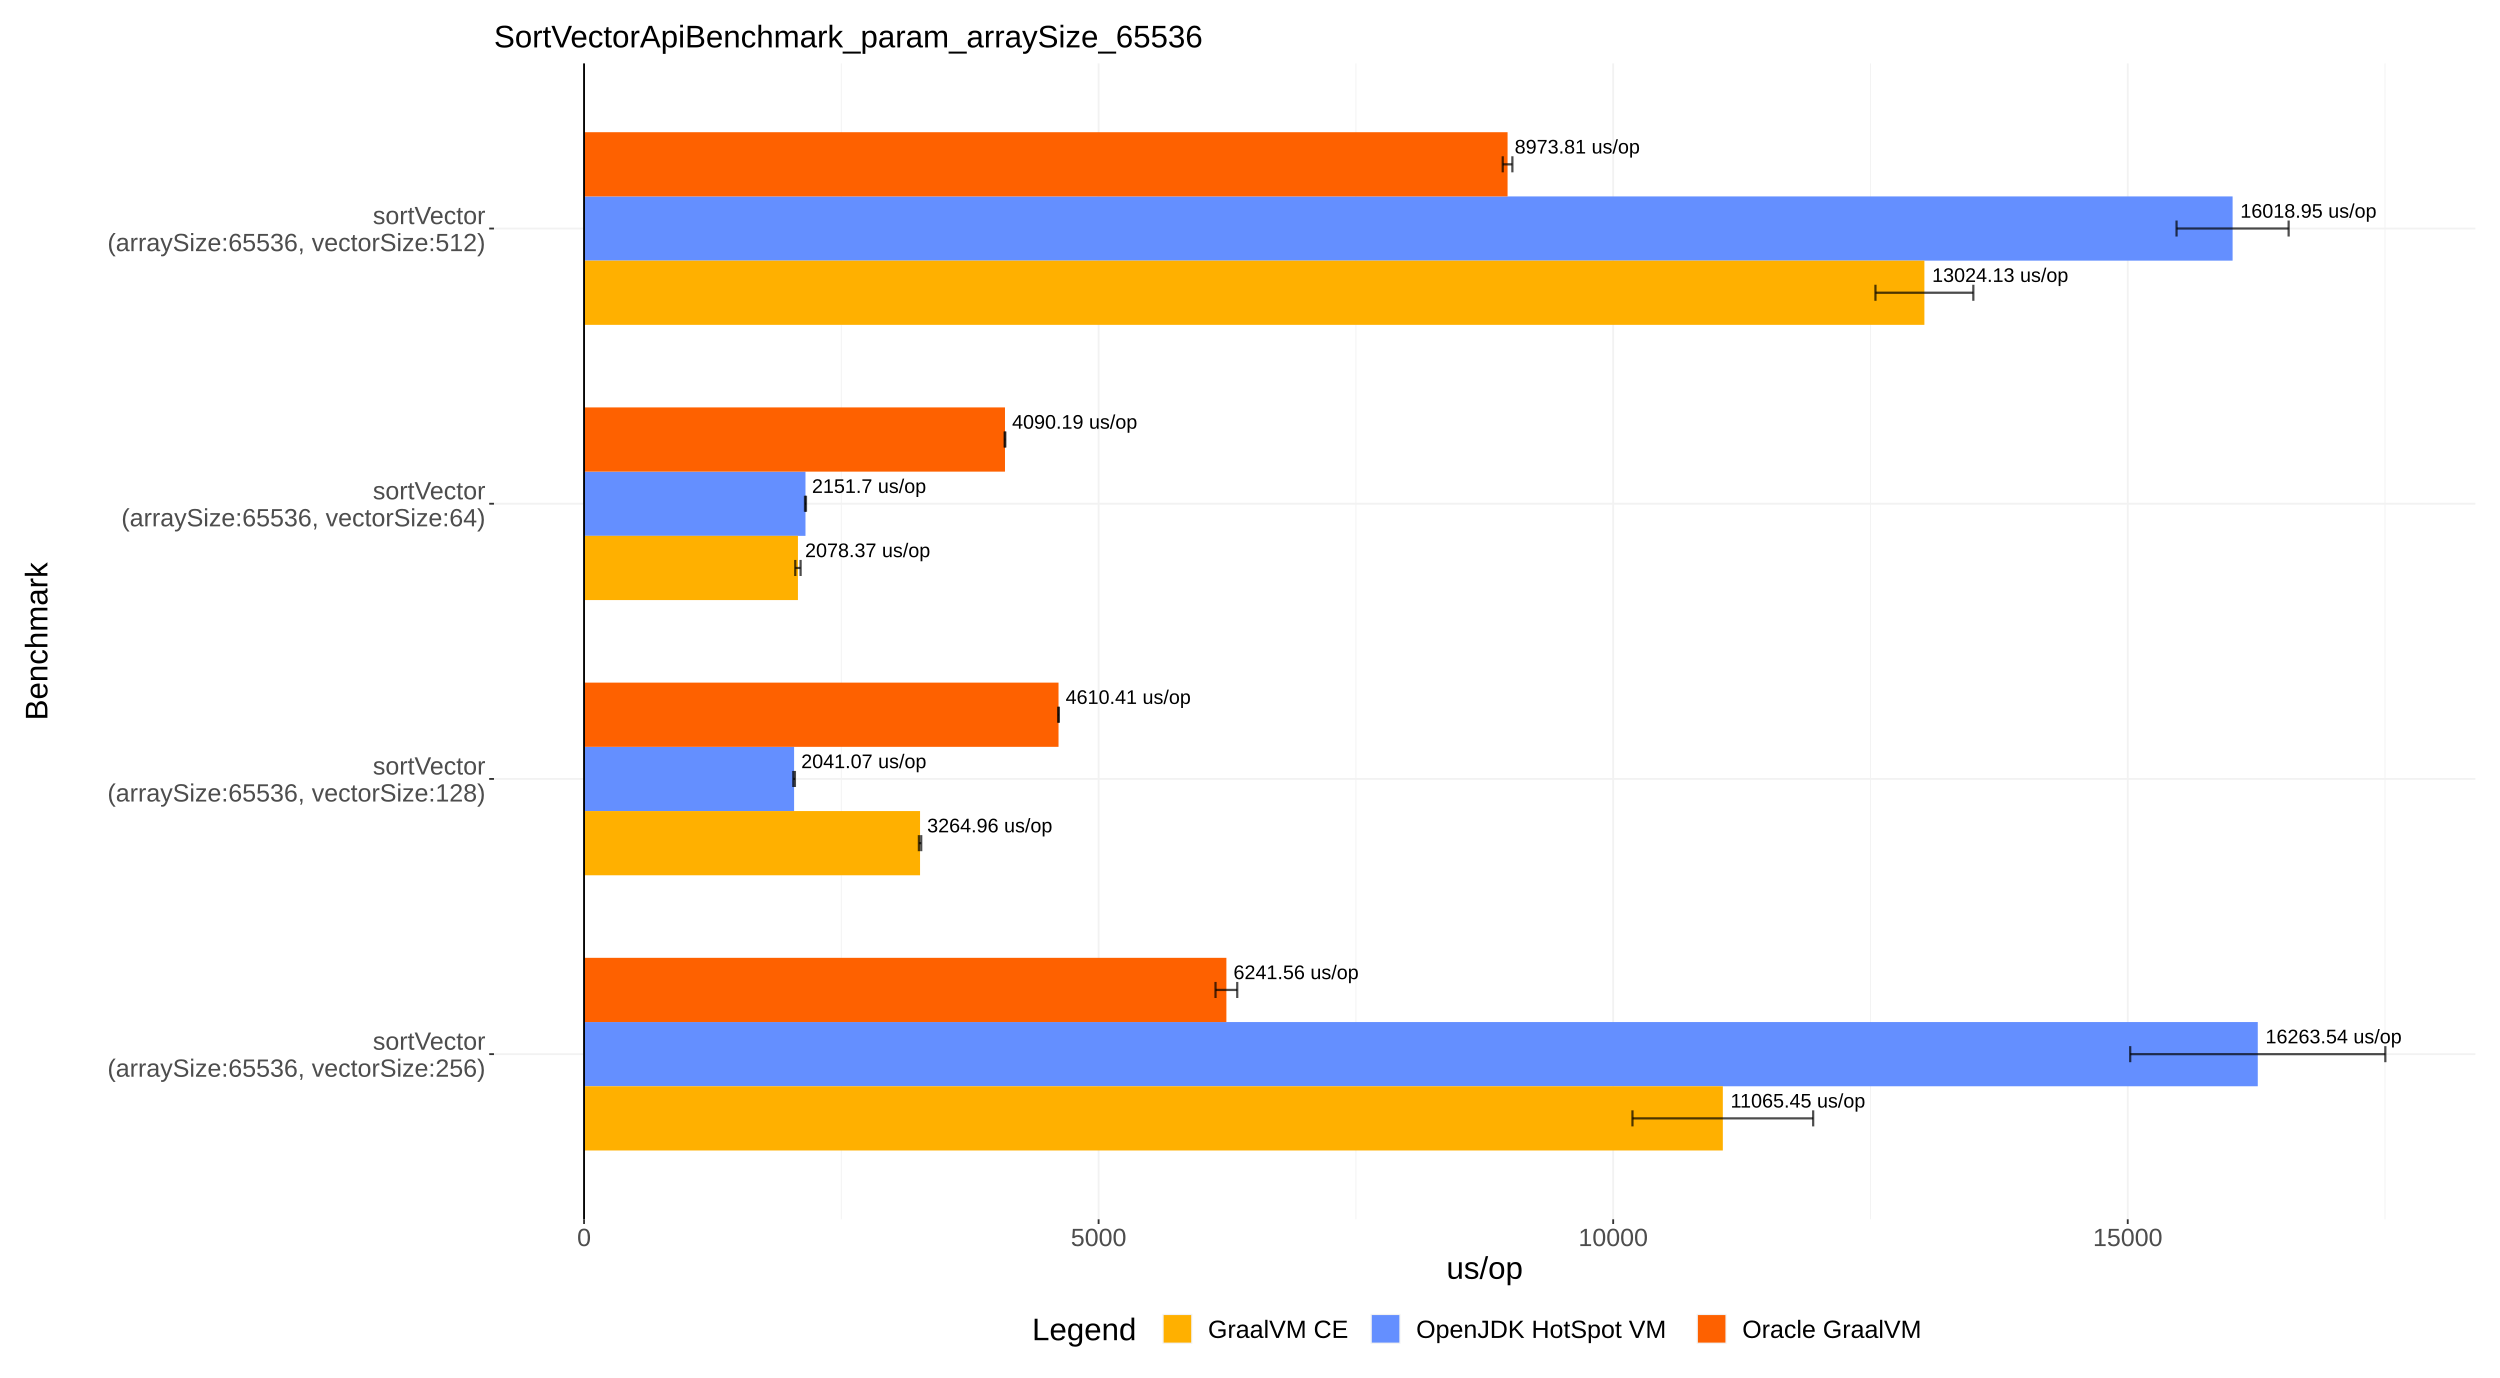
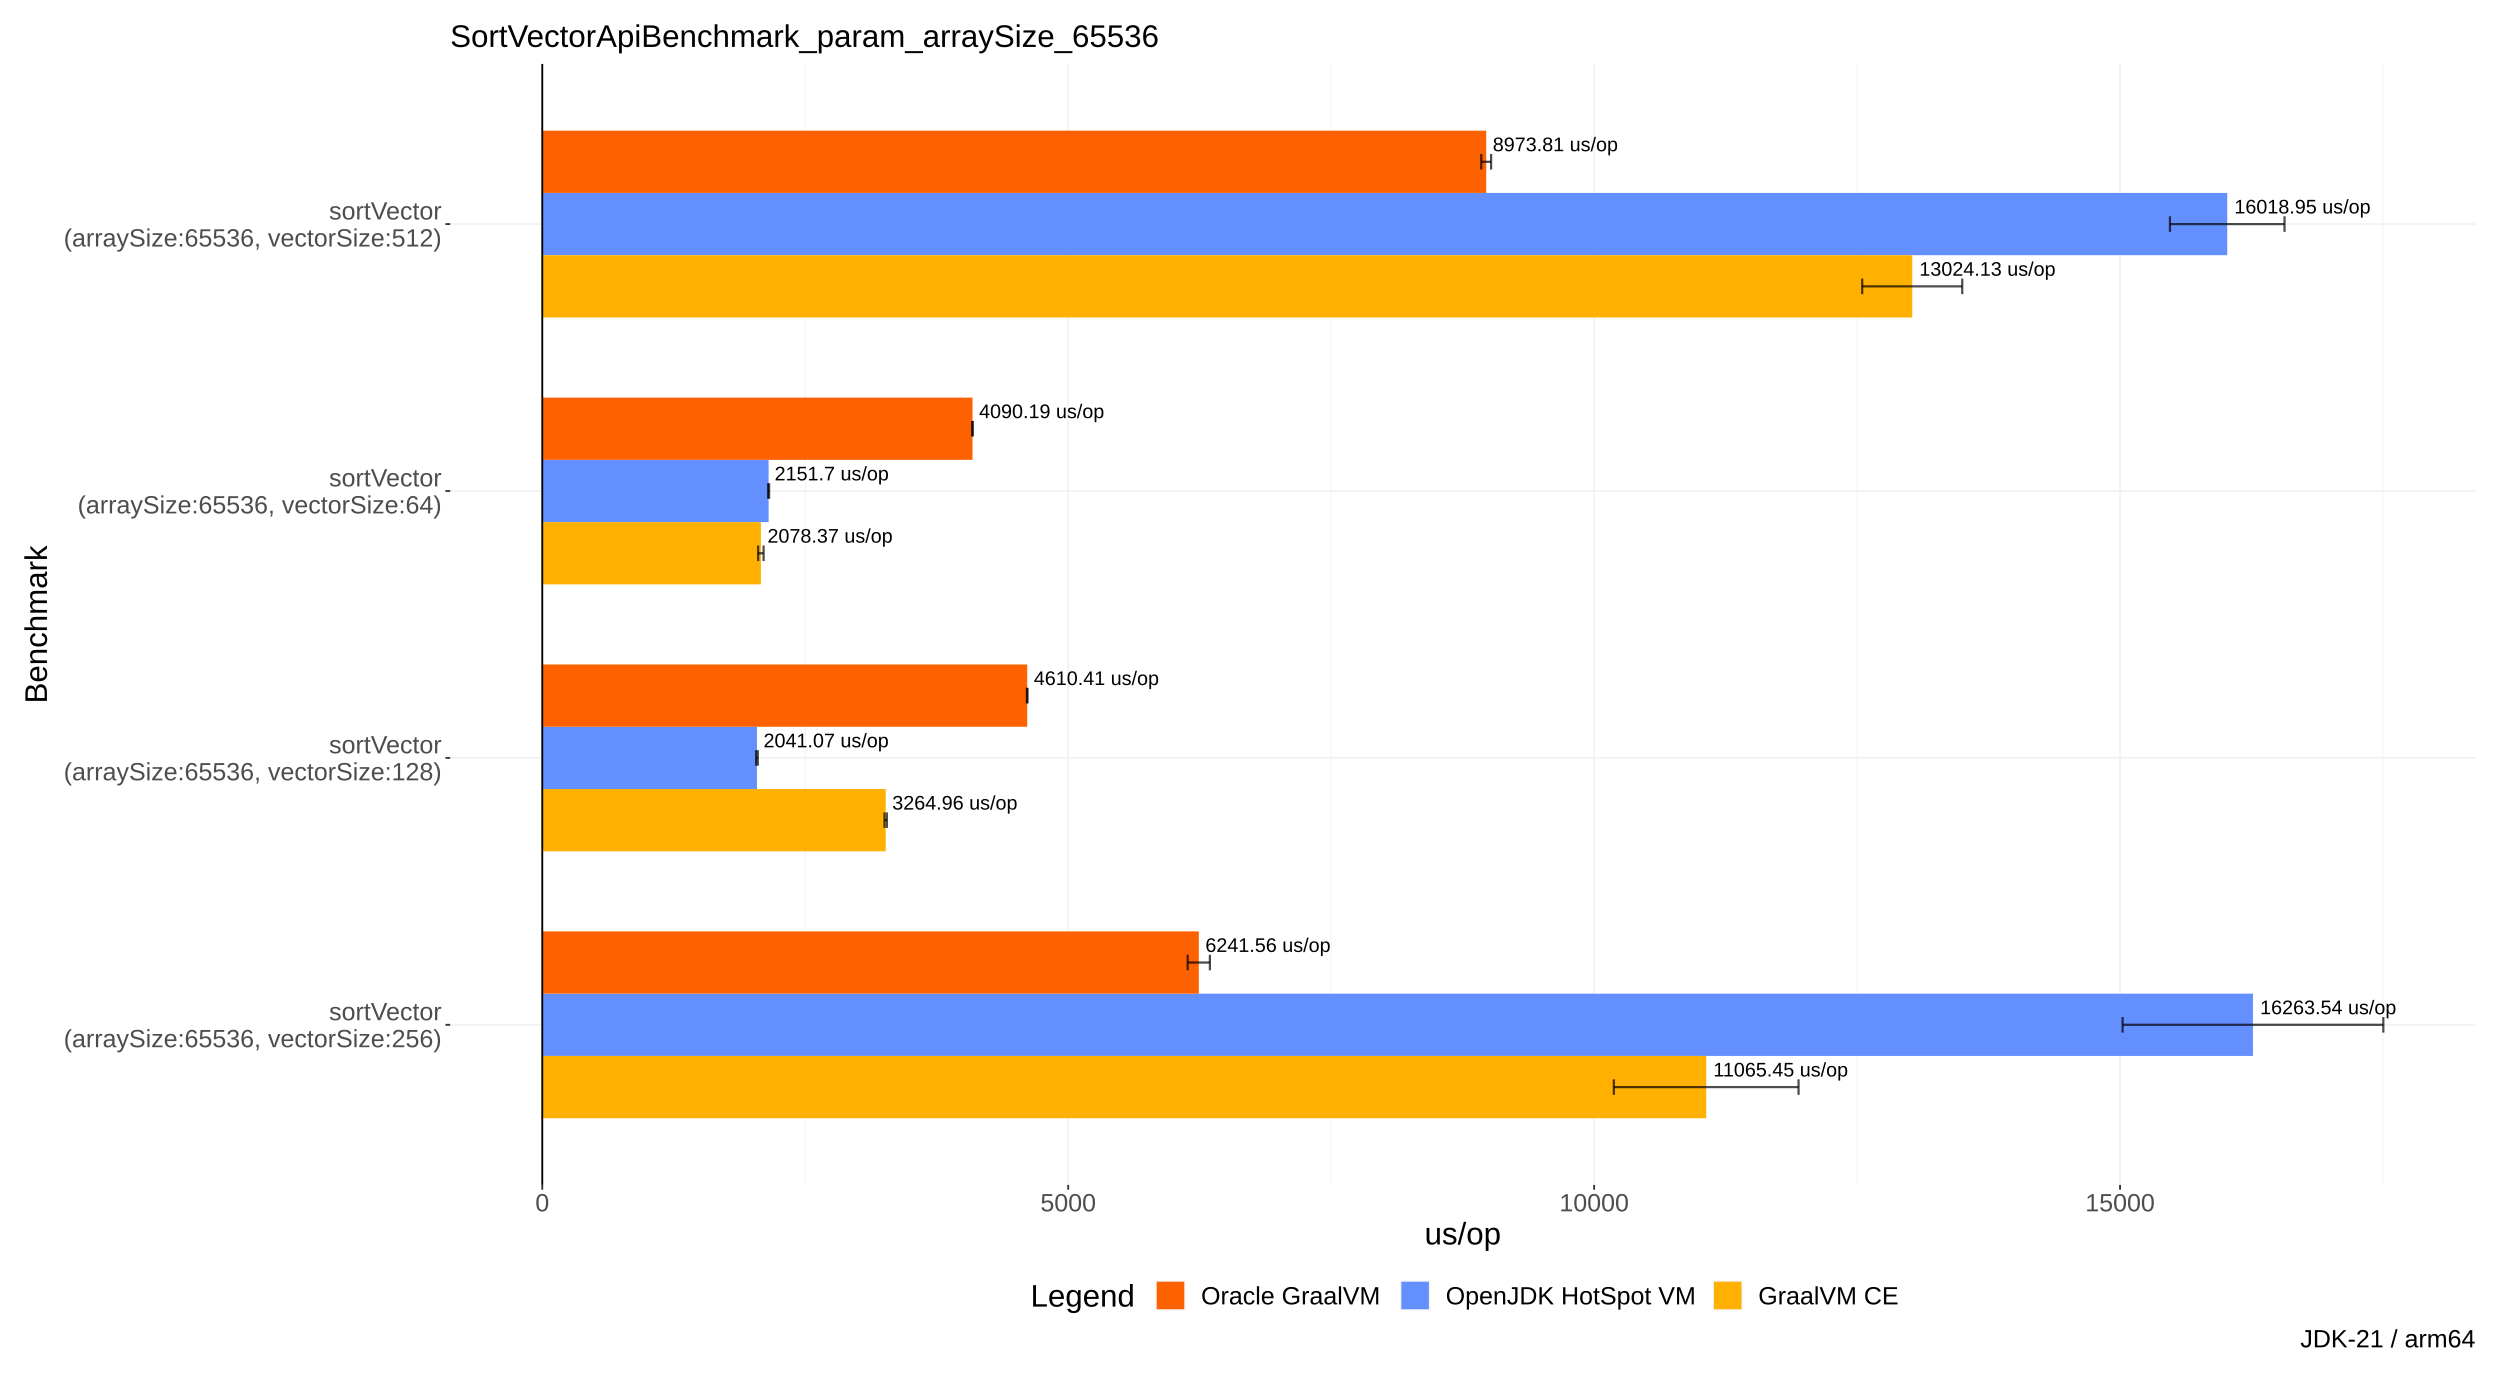
<svg xmlns="http://www.w3.org/2000/svg" class="svglite" width="1440.00pt" height="793.70pt" viewBox="0 0 1440.00 793.70">
  <defs>
    <style type="text/css">
    .svglite line, .svglite polyline, .svglite polygon, .svglite path, .svglite rect, .svglite circle {
      fill: none;
      stroke: #000000;
      stroke-linecap: round;
      stroke-linejoin: round;
      stroke-miterlimit: 10.00;
    }
    .svglite text {
      white-space: pre;
    }
  </style>
  </defs>
  <rect width="100%" height="100%" style="stroke: none; fill: #FFFFFF;" />
  <defs>
    <clipPath id="cpMC4wMHwxNDQwLjAwfDAuMDB8NzkzLjcw">
      <rect x="0.00" y="0.00" width="1440.00" height="793.70" />
    </clipPath>
  </defs>
  <g clip-path="url(#cpMC4wMHwxNDQwLjAwfDAuMDB8NzkzLjcw)">
    <rect x="0.00" y="0.00" width="1440.00" height="793.70" style="stroke-width: 1.07; stroke: #FFFFFF; fill: #FFFFFF;" />
-     <rect x="284.53" y="36.52" width="1141.30" height="665.78" style="stroke-width: 1.07; stroke: none;" />
-     <polyline points="484.60,702.30 484.60,36.52 " style="stroke-width: 0.53; stroke: #F2F2F2; stroke-linecap: butt;" />
-     <polyline points="780.99,702.30 780.99,36.52 " style="stroke-width: 0.53; stroke: #F2F2F2; stroke-linecap: butt;" />
-     <polyline points="1077.38,702.30 1077.38,36.52 " style="stroke-width: 0.53; stroke: #F2F2F2; stroke-linecap: butt;" />
-     <polyline points="1373.77,702.30 1373.77,36.52 " style="stroke-width: 0.53; stroke: #F2F2F2; stroke-linecap: butt;" />
-     <polyline points="284.53,607.19 1425.83,607.19 " style="stroke-width: 1.07; stroke: #F2F2F2; stroke-linecap: butt;" />
-     <polyline points="284.53,448.67 1425.83,448.67 " style="stroke-width: 1.07; stroke: #F2F2F2; stroke-linecap: butt;" />
-     <polyline points="284.53,290.15 1425.83,290.15 " style="stroke-width: 1.07; stroke: #F2F2F2; stroke-linecap: butt;" />
-     <polyline points="284.53,131.63 1425.83,131.63 " style="stroke-width: 1.07; stroke: #F2F2F2; stroke-linecap: butt;" />
-     <polyline points="336.41,702.30 336.41,36.52 " style="stroke-width: 1.07; stroke: #F2F2F2; stroke-linecap: butt;" />
-     <polyline points="632.80,702.30 632.80,36.52 " style="stroke-width: 1.07; stroke: #F2F2F2; stroke-linecap: butt;" />
-     <polyline points="929.19,702.30 929.19,36.52 " style="stroke-width: 1.07; stroke: #F2F2F2; stroke-linecap: butt;" />
-     <polyline points="1225.58,702.30 1225.58,36.52 " style="stroke-width: 1.07; stroke: #F2F2F2; stroke-linecap: butt;" />
-     <rect x="336.41" y="588.70" width="964.07" height="36.99" style="stroke-width: 1.07; stroke: none; stroke-linecap: butt; stroke-linejoin: miter; fill: #648FFF;" />
-     <rect x="336.41" y="625.69" width="655.94" height="36.99" style="stroke-width: 1.07; stroke: none; stroke-linecap: butt; stroke-linejoin: miter; fill: #FFB000;" />
-     <rect x="336.41" y="551.71" width="369.99" height="36.99" style="stroke-width: 1.07; stroke: none; stroke-linecap: butt; stroke-linejoin: miter; fill: #FE6100;" />
-     <rect x="336.41" y="430.18" width="120.99" height="36.99" style="stroke-width: 1.07; stroke: none; stroke-linecap: butt; stroke-linejoin: miter; fill: #648FFF;" />
-     <rect x="336.41" y="467.17" width="193.54" height="36.99" style="stroke-width: 1.07; stroke: none; stroke-linecap: butt; stroke-linejoin: miter; fill: #FFB000;" />
-     <rect x="336.41" y="393.19" width="273.30" height="36.99" style="stroke-width: 1.07; stroke: none; stroke-linecap: butt; stroke-linejoin: miter; fill: #FE6100;" />
-     <rect x="336.41" y="271.66" width="127.55" height="36.99" style="stroke-width: 1.07; stroke: none; stroke-linecap: butt; stroke-linejoin: miter; fill: #648FFF;" />
-     <rect x="336.41" y="308.65" width="123.20" height="36.99" style="stroke-width: 1.07; stroke: none; stroke-linecap: butt; stroke-linejoin: miter; fill: #FFB000;" />
-     <rect x="336.41" y="234.67" width="242.46" height="36.99" style="stroke-width: 1.07; stroke: none; stroke-linecap: butt; stroke-linejoin: miter; fill: #FE6100;" />
-     <rect x="336.41" y="113.14" width="949.57" height="36.99" style="stroke-width: 1.07; stroke: none; stroke-linecap: butt; stroke-linejoin: miter; fill: #648FFF;" />
-     <rect x="336.41" y="150.13" width="772.04" height="36.99" style="stroke-width: 1.07; stroke: none; stroke-linecap: butt; stroke-linejoin: miter; fill: #FFB000;" />
-     <rect x="336.41" y="76.15" width="531.95" height="36.99" style="stroke-width: 1.07; stroke: none; stroke-linecap: butt; stroke-linejoin: miter; fill: #FE6100;" />
-     <text x="1304.93" y="600.97" style="font-size: 11.38px; font-family: &quot;Liberation Sans&quot;;" textLength="89.03px" lengthAdjust="spacingAndGlyphs">16263.54 us/op</text>
-     <text x="996.80" y="637.96" style="font-size: 11.38px; font-family: &quot;Liberation Sans&quot;;" textLength="89.03px" lengthAdjust="spacingAndGlyphs">11065.45 us/op</text>
-     <text x="710.48" y="563.98" style="font-size: 11.38px; font-family: &quot;Liberation Sans&quot;;" textLength="81.79px" lengthAdjust="spacingAndGlyphs">6241.56 us/op</text>
-     <text x="461.49" y="442.45" style="font-size: 11.38px; font-family: &quot;Liberation Sans&quot;;" textLength="81.79px" lengthAdjust="spacingAndGlyphs">2041.07 us/op</text>
-     <text x="534.04" y="479.44" style="font-size: 11.38px; font-family: &quot;Liberation Sans&quot;;" textLength="81.79px" lengthAdjust="spacingAndGlyphs">3264.96 us/op</text>
-     <text x="613.79" y="405.46" style="font-size: 11.38px; font-family: &quot;Liberation Sans&quot;;" textLength="81.79px" lengthAdjust="spacingAndGlyphs">4610.41 us/op</text>
-     <text x="467.68" y="283.93" style="font-size: 11.38px; font-family: &quot;Liberation Sans&quot;;" textLength="74.56px" lengthAdjust="spacingAndGlyphs">2151.7 us/op</text>
-     <text x="463.70" y="320.92" style="font-size: 11.38px; font-family: &quot;Liberation Sans&quot;;" textLength="81.79px" lengthAdjust="spacingAndGlyphs">2078.37 us/op</text>
-     <text x="582.95" y="246.94" style="font-size: 11.38px; font-family: &quot;Liberation Sans&quot;;" textLength="81.79px" lengthAdjust="spacingAndGlyphs">4090.19 us/op</text>
-     <text x="1290.43" y="125.41" style="font-size: 11.38px; font-family: &quot;Liberation Sans&quot;;" textLength="89.03px" lengthAdjust="spacingAndGlyphs">16018.95 us/op</text>
-     <text x="1112.90" y="162.40" style="font-size: 11.38px; font-family: &quot;Liberation Sans&quot;;" textLength="89.03px" lengthAdjust="spacingAndGlyphs">13024.13 us/op</text>
-     <text x="872.45" y="88.43" style="font-size: 11.38px; font-family: &quot;Liberation Sans&quot;;" textLength="81.79px" lengthAdjust="spacingAndGlyphs">8973.81 us/op</text>
-     <polyline points="1373.95,611.82 1373.95,602.57 " style="stroke-width: 1.28; stroke: #000000; stroke-opacity: 0.70; stroke-linecap: butt;" />
-     <polyline points="1373.95,607.19 1227.00,607.19 " style="stroke-width: 1.28; stroke: #000000; stroke-opacity: 0.70; stroke-linecap: butt;" />
-     <polyline points="1227.00,611.82 1227.00,602.57 " style="stroke-width: 1.28; stroke: #000000; stroke-opacity: 0.70; stroke-linecap: butt;" />
-     <polyline points="1044.39,648.80 1044.39,639.56 " style="stroke-width: 1.28; stroke: #000000; stroke-opacity: 0.70; stroke-linecap: butt;" />
-     <polyline points="1044.39,644.18 940.30,644.18 " style="stroke-width: 1.28; stroke: #000000; stroke-opacity: 0.70; stroke-linecap: butt;" />
-     <polyline points="940.30,648.80 940.30,639.56 " style="stroke-width: 1.28; stroke: #000000; stroke-opacity: 0.70; stroke-linecap: butt;" />
-     <polyline points="712.65,574.83 712.65,565.58 " style="stroke-width: 1.28; stroke: #000000; stroke-opacity: 0.70; stroke-linecap: butt;" />
-     <polyline points="712.65,570.20 700.14,570.20 " style="stroke-width: 1.28; stroke: #000000; stroke-opacity: 0.70; stroke-linecap: butt;" />
-     <polyline points="700.14,574.83 700.14,565.58 " style="stroke-width: 1.28; stroke: #000000; stroke-opacity: 0.70; stroke-linecap: butt;" />
-     <polyline points="457.88,453.30 457.88,444.05 " style="stroke-width: 1.28; stroke: #000000; stroke-opacity: 0.70; stroke-linecap: butt;" />
-     <polyline points="457.88,448.67 456.92,448.67 " style="stroke-width: 1.28; stroke: #000000; stroke-opacity: 0.70; stroke-linecap: butt;" />
-     <polyline points="456.92,453.30 456.92,444.05 " style="stroke-width: 1.28; stroke: #000000; stroke-opacity: 0.70; stroke-linecap: butt;" />
-     <polyline points="530.62,490.28 530.62,481.04 " style="stroke-width: 1.28; stroke: #000000; stroke-opacity: 0.70; stroke-linecap: butt;" />
-     <polyline points="530.62,485.66 529.28,485.66 " style="stroke-width: 1.28; stroke: #000000; stroke-opacity: 0.70; stroke-linecap: butt;" />
-     <polyline points="529.28,490.28 529.28,481.04 " style="stroke-width: 1.28; stroke: #000000; stroke-opacity: 0.70; stroke-linecap: butt;" />
-     <polyline points="609.90,416.31 609.90,407.06 " style="stroke-width: 1.28; stroke: #000000; stroke-opacity: 0.70; stroke-linecap: butt;" />
-     <polyline points="609.90,411.68 609.50,411.68 " style="stroke-width: 1.28; stroke: #000000; stroke-opacity: 0.70; stroke-linecap: butt;" />
-     <polyline points="609.50,416.31 609.50,407.06 " style="stroke-width: 1.28; stroke: #000000; stroke-opacity: 0.70; stroke-linecap: butt;" />
-     <polyline points="464.25,294.78 464.25,285.53 " style="stroke-width: 1.28; stroke: #000000; stroke-opacity: 0.70; stroke-linecap: butt;" />
-     <polyline points="464.25,290.15 463.66,290.15 " style="stroke-width: 1.28; stroke: #000000; stroke-opacity: 0.70; stroke-linecap: butt;" />
-     <polyline points="463.66,294.78 463.66,285.53 " style="stroke-width: 1.28; stroke: #000000; stroke-opacity: 0.70; stroke-linecap: butt;" />
-     <polyline points="461.15,331.76 461.15,322.52 " style="stroke-width: 1.28; stroke: #000000; stroke-opacity: 0.70; stroke-linecap: butt;" />
-     <polyline points="461.15,327.14 458.07,327.14 " style="stroke-width: 1.28; stroke: #000000; stroke-opacity: 0.70; stroke-linecap: butt;" />
-     <polyline points="458.07,331.76 458.07,322.52 " style="stroke-width: 1.28; stroke: #000000; stroke-opacity: 0.70; stroke-linecap: butt;" />
-     <polyline points="579.06,257.79 579.06,248.54 " style="stroke-width: 1.28; stroke: #000000; stroke-opacity: 0.70; stroke-linecap: butt;" />
-     <polyline points="579.06,253.17 578.67,253.17 " style="stroke-width: 1.28; stroke: #000000; stroke-opacity: 0.70; stroke-linecap: butt;" />
-     <polyline points="578.67,257.79 578.67,248.54 " style="stroke-width: 1.28; stroke: #000000; stroke-opacity: 0.70; stroke-linecap: butt;" />
-     <polyline points="1318.26,136.26 1318.26,127.01 " style="stroke-width: 1.28; stroke: #000000; stroke-opacity: 0.70; stroke-linecap: butt;" />
-     <polyline points="1318.26,131.63 1253.69,131.63 " style="stroke-width: 1.28; stroke: #000000; stroke-opacity: 0.70; stroke-linecap: butt;" />
-     <polyline points="1253.69,136.26 1253.69,127.01 " style="stroke-width: 1.28; stroke: #000000; stroke-opacity: 0.70; stroke-linecap: butt;" />
-     <polyline points="1136.64,173.25 1136.64,164.00 " style="stroke-width: 1.28; stroke: #000000; stroke-opacity: 0.70; stroke-linecap: butt;" />
-     <polyline points="1136.64,168.62 1080.26,168.62 " style="stroke-width: 1.28; stroke: #000000; stroke-opacity: 0.70; stroke-linecap: butt;" />
-     <polyline points="1080.26,173.25 1080.26,164.00 " style="stroke-width: 1.28; stroke: #000000; stroke-opacity: 0.70; stroke-linecap: butt;" />
-     <polyline points="871.13,99.27 871.13,90.02 " style="stroke-width: 1.28; stroke: #000000; stroke-opacity: 0.70; stroke-linecap: butt;" />
-     <polyline points="871.13,94.65 865.58,94.65 " style="stroke-width: 1.28; stroke: #000000; stroke-opacity: 0.70; stroke-linecap: butt;" />
-     <polyline points="865.58,99.27 865.58,90.02 " style="stroke-width: 1.28; stroke: #000000; stroke-opacity: 0.70; stroke-linecap: butt;" />
-     <line x1="336.41" y1="702.30" x2="336.41" y2="36.52" style="stroke-width: 1.07; stroke-linecap: butt;" />
-     <text x="279.60" y="604.66" text-anchor="end" style="font-size: 14.40px;fill: #4D4D4D; font-family: &quot;Liberation Sans&quot;;" textLength="73.73px" lengthAdjust="spacingAndGlyphs">sortVector</text>
-     <text x="279.60" y="620.21" text-anchor="end" style="font-size: 14.40px;fill: #4D4D4D; font-family: &quot;Liberation Sans&quot;;" textLength="245.82px" lengthAdjust="spacingAndGlyphs">(arraySize:65536, vectorSize:256)</text>
-     <text x="279.60" y="446.14" text-anchor="end" style="font-size: 14.40px;fill: #4D4D4D; font-family: &quot;Liberation Sans&quot;;" textLength="73.73px" lengthAdjust="spacingAndGlyphs">sortVector</text>
-     <text x="279.60" y="461.69" text-anchor="end" style="font-size: 14.40px;fill: #4D4D4D; font-family: &quot;Liberation Sans&quot;;" textLength="245.82px" lengthAdjust="spacingAndGlyphs">(arraySize:65536, vectorSize:128)</text>
-     <text x="279.60" y="287.62" text-anchor="end" style="font-size: 14.40px;fill: #4D4D4D; font-family: &quot;Liberation Sans&quot;;" textLength="73.73px" lengthAdjust="spacingAndGlyphs">sortVector</text>
-     <text x="279.60" y="303.17" text-anchor="end" style="font-size: 14.40px;fill: #4D4D4D; font-family: &quot;Liberation Sans&quot;;" textLength="236.66px" lengthAdjust="spacingAndGlyphs">(arraySize:65536, vectorSize:64)</text>
-     <text x="279.60" y="129.10" text-anchor="end" style="font-size: 14.40px;fill: #4D4D4D; font-family: &quot;Liberation Sans&quot;;" textLength="73.73px" lengthAdjust="spacingAndGlyphs">sortVector</text>
-     <text x="279.60" y="144.66" text-anchor="end" style="font-size: 14.40px;fill: #4D4D4D; font-family: &quot;Liberation Sans&quot;;" textLength="245.82px" lengthAdjust="spacingAndGlyphs">(arraySize:65536, vectorSize:512)</text>
-     <polyline points="281.79,607.19 284.53,607.19 " style="stroke-width: 1.07; stroke: #333333; stroke-linecap: butt;" />
-     <polyline points="281.79,448.67 284.53,448.67 " style="stroke-width: 1.07; stroke: #333333; stroke-linecap: butt;" />
-     <polyline points="281.79,290.15 284.53,290.15 " style="stroke-width: 1.07; stroke: #333333; stroke-linecap: butt;" />
-     <polyline points="281.79,131.63 284.53,131.63 " style="stroke-width: 1.07; stroke: #333333; stroke-linecap: butt;" />
-     <polyline points="336.41,705.04 336.41,702.30 " style="stroke-width: 1.07; stroke: #333333; stroke-linecap: butt;" />
-     <polyline points="632.80,705.04 632.80,702.30 " style="stroke-width: 1.07; stroke: #333333; stroke-linecap: butt;" />
-     <polyline points="929.19,705.04 929.19,702.30 " style="stroke-width: 1.07; stroke: #333333; stroke-linecap: butt;" />
-     <polyline points="1225.58,705.04 1225.58,702.30 " style="stroke-width: 1.07; stroke: #333333; stroke-linecap: butt;" />
-     <text x="336.41" y="717.73" text-anchor="middle" style="font-size: 14.40px;fill: #4D4D4D; font-family: &quot;Liberation Sans&quot;;" textLength="9.16px" lengthAdjust="spacingAndGlyphs">0</text>
-     <text x="632.80" y="717.73" text-anchor="middle" style="font-size: 14.40px;fill: #4D4D4D; font-family: &quot;Liberation Sans&quot;;" textLength="36.63px" lengthAdjust="spacingAndGlyphs">5000</text>
-     <text x="929.19" y="717.73" text-anchor="middle" style="font-size: 14.40px;fill: #4D4D4D; font-family: &quot;Liberation Sans&quot;;" textLength="45.79px" lengthAdjust="spacingAndGlyphs">10000</text>
-     <text x="1225.58" y="717.73" text-anchor="middle" style="font-size: 14.40px;fill: #4D4D4D; font-family: &quot;Liberation Sans&quot;;" textLength="45.79px" lengthAdjust="spacingAndGlyphs">15000</text>
-     <text x="855.18" y="736.59" text-anchor="middle" style="font-size: 18.00px; font-family: &quot;Liberation Sans&quot;;" textLength="49.28px" lengthAdjust="spacingAndGlyphs">us/op</text>
-     <text transform="translate(27.30,369.41) rotate(-90)" text-anchor="middle" style="font-size: 18.00px; font-family: &quot;Liberation Sans&quot;;" textLength="102.52px" lengthAdjust="spacingAndGlyphs">Benchmark</text>
-     <rect x="588.99" y="751.29" width="532.38" height="28.24" style="stroke-width: 1.07; stroke: none; fill: #FFFFFF;" />
-     <text x="594.47" y="771.97" style="font-size: 18.00px; font-family: &quot;Liberation Sans&quot;;" textLength="66.12px" lengthAdjust="spacingAndGlyphs">Legend</text>
-     <rect x="669.55" y="756.77" width="17.28" height="17.28" style="stroke-width: 1.07; stroke: none; fill: #F2F2F2;" />
-     <rect x="670.26" y="757.48" width="15.86" height="15.86" style="stroke-width: 1.07; stroke: none; stroke-linecap: butt; stroke-linejoin: miter; fill: #FFB000;" />
-     <rect x="789.45" y="756.77" width="17.28" height="17.28" style="stroke-width: 1.07; stroke: none; fill: #F2F2F2;" />
-     <rect x="790.16" y="757.48" width="15.86" height="15.86" style="stroke-width: 1.07; stroke: none; stroke-linecap: butt; stroke-linejoin: miter; fill: #648FFF;" />
-     <rect x="977.27" y="756.77" width="17.28" height="17.28" style="stroke-width: 1.07; stroke: none; fill: #F2F2F2;" />
-     <rect x="977.98" y="757.48" width="15.86" height="15.86" style="stroke-width: 1.07; stroke: none; stroke-linecap: butt; stroke-linejoin: miter; fill: #FE6100;" />
-     <text x="695.80" y="770.65" style="font-size: 14.40px; font-family: &quot;Liberation Sans&quot;;" textLength="84.69px" lengthAdjust="spacingAndGlyphs">GraalVM CE</text>
-     <text x="815.70" y="770.65" style="font-size: 14.40px; font-family: &quot;Liberation Sans&quot;;" textLength="152.61px" lengthAdjust="spacingAndGlyphs">OpenJDK HotSpot VM</text>
-     <text x="1003.52" y="770.65" style="font-size: 14.40px; font-family: &quot;Liberation Sans&quot;;" textLength="112.37px" lengthAdjust="spacingAndGlyphs">Oracle GraalVM</text>
-     <text x="284.53" y="27.30" style="font-size: 18.00px; font-family: &quot;Liberation Sans&quot;;" textLength="452.38px" lengthAdjust="spacingAndGlyphs">SortVectorApiBenchmark_param_arraySize_65536</text>
+     <rect x="259.32" y="36.82" width="1166.50" height="645.71" style="stroke-width: 1.07; stroke: none;" />
+     <polyline points="463.81,682.53 463.81,36.82 " style="stroke-width: 0.53; stroke: #F2F2F2; stroke-linecap: butt;" />
+     <polyline points="766.75,682.53 766.75,36.82 " style="stroke-width: 0.53; stroke: #F2F2F2; stroke-linecap: butt;" />
+     <polyline points="1069.69,682.53 1069.69,36.82 " style="stroke-width: 0.53; stroke: #F2F2F2; stroke-linecap: butt;" />
+     <polyline points="1372.62,682.53 1372.62,36.82 " style="stroke-width: 0.53; stroke: #F2F2F2; stroke-linecap: butt;" />
+     <polyline points="259.32,590.29 1425.83,590.29 " style="stroke-width: 1.07; stroke: #F2F2F2; stroke-linecap: butt;" />
+     <polyline points="259.32,436.55 1425.83,436.55 " style="stroke-width: 1.07; stroke: #F2F2F2; stroke-linecap: butt;" />
+     <polyline points="259.32,282.81 1425.83,282.81 " style="stroke-width: 1.07; stroke: #F2F2F2; stroke-linecap: butt;" />
+     <polyline points="259.32,129.07 1425.83,129.07 " style="stroke-width: 1.07; stroke: #F2F2F2; stroke-linecap: butt;" />
+     <polyline points="312.35,682.53 312.35,36.82 " style="stroke-width: 1.07; stroke: #F2F2F2; stroke-linecap: butt;" />
+     <polyline points="615.28,682.53 615.28,36.82 " style="stroke-width: 1.07; stroke: #F2F2F2; stroke-linecap: butt;" />
+     <polyline points="918.22,682.53 918.22,36.82 " style="stroke-width: 1.07; stroke: #F2F2F2; stroke-linecap: butt;" />
+     <polyline points="1221.15,682.53 1221.15,36.82 " style="stroke-width: 1.07; stroke: #F2F2F2; stroke-linecap: butt;" />
+     <rect x="312.35" y="572.35" width="985.36" height="35.87" style="stroke-width: 1.07; stroke: none; stroke-linecap: butt; stroke-linejoin: miter; fill: #648FFF;" />
+     <rect x="312.35" y="608.22" width="670.42" height="35.87" style="stroke-width: 1.07; stroke: none; stroke-linecap: butt; stroke-linejoin: miter; fill: #FFB000;" />
+     <rect x="312.35" y="536.48" width="378.16" height="35.87" style="stroke-width: 1.07; stroke: none; stroke-linecap: butt; stroke-linejoin: miter; fill: #FE6100;" />
+     <rect x="312.35" y="418.61" width="123.66" height="35.87" style="stroke-width: 1.07; stroke: none; stroke-linecap: butt; stroke-linejoin: miter; fill: #648FFF;" />
+     <rect x="312.35" y="454.48" width="197.81" height="35.87" style="stroke-width: 1.07; stroke: none; stroke-linecap: butt; stroke-linejoin: miter; fill: #FFB000;" />
+     <rect x="312.35" y="382.74" width="279.33" height="35.87" style="stroke-width: 1.07; stroke: none; stroke-linecap: butt; stroke-linejoin: miter; fill: #FE6100;" />
+     <rect x="312.35" y="264.87" width="130.37" height="35.87" style="stroke-width: 1.07; stroke: none; stroke-linecap: butt; stroke-linejoin: miter; fill: #648FFF;" />
+     <rect x="312.35" y="300.74" width="125.92" height="35.87" style="stroke-width: 1.07; stroke: none; stroke-linecap: butt; stroke-linejoin: miter; fill: #FFB000;" />
+     <rect x="312.35" y="229.00" width="247.81" height="35.87" style="stroke-width: 1.07; stroke: none; stroke-linecap: butt; stroke-linejoin: miter; fill: #FE6100;" />
+     <rect x="312.35" y="111.13" width="970.54" height="35.87" style="stroke-width: 1.07; stroke: none; stroke-linecap: butt; stroke-linejoin: miter; fill: #648FFF;" />
+     <rect x="312.35" y="147.00" width="789.10" height="35.87" style="stroke-width: 1.07; stroke: none; stroke-linecap: butt; stroke-linejoin: miter; fill: #FFB000;" />
+     <rect x="312.35" y="75.26" width="543.70" height="35.87" style="stroke-width: 1.07; stroke: none; stroke-linecap: butt; stroke-linejoin: miter; fill: #FE6100;" />
+     <text x="1301.82" y="584.19" style="font-size: 11.38px; font-family: &quot;Liberation Sans&quot;;" textLength="82.16px" lengthAdjust="spacingAndGlyphs">16263.54 us/op</text>
+     <text x="986.88" y="620.06" style="font-size: 11.38px; font-family: &quot;Liberation Sans&quot;;" textLength="82.16px" lengthAdjust="spacingAndGlyphs">11065.45 us/op</text>
+     <text x="694.29" y="548.32" style="font-size: 11.38px; font-family: &quot;Liberation Sans&quot;;" textLength="75.65px" lengthAdjust="spacingAndGlyphs">6241.56 us/op</text>
+     <text x="439.79" y="430.45" style="font-size: 11.38px; font-family: &quot;Liberation Sans&quot;;" textLength="75.65px" lengthAdjust="spacingAndGlyphs">2041.07 us/op</text>
+     <text x="513.94" y="466.32" style="font-size: 11.38px; font-family: &quot;Liberation Sans&quot;;" textLength="75.65px" lengthAdjust="spacingAndGlyphs">3264.96 us/op</text>
+     <text x="595.46" y="394.58" style="font-size: 11.38px; font-family: &quot;Liberation Sans&quot;;" textLength="75.65px" lengthAdjust="spacingAndGlyphs">4610.41 us/op</text>
+     <text x="446.17" y="276.71" style="font-size: 11.38px; font-family: &quot;Liberation Sans&quot;;" textLength="69.14px" lengthAdjust="spacingAndGlyphs">2151.7 us/op</text>
+     <text x="442.05" y="312.58" style="font-size: 11.38px; font-family: &quot;Liberation Sans&quot;;" textLength="75.65px" lengthAdjust="spacingAndGlyphs">2078.37 us/op</text>
+     <text x="563.94" y="240.84" style="font-size: 11.38px; font-family: &quot;Liberation Sans&quot;;" textLength="75.65px" lengthAdjust="spacingAndGlyphs">4090.19 us/op</text>
+     <text x="1287.00" y="122.97" style="font-size: 11.38px; font-family: &quot;Liberation Sans&quot;;" textLength="82.16px" lengthAdjust="spacingAndGlyphs">16018.95 us/op</text>
+     <text x="1105.55" y="158.84" style="font-size: 11.38px; font-family: &quot;Liberation Sans&quot;;" textLength="82.16px" lengthAdjust="spacingAndGlyphs">13024.13 us/op</text>
+     <text x="859.83" y="87.10" style="font-size: 11.38px; font-family: &quot;Liberation Sans&quot;;" textLength="75.65px" lengthAdjust="spacingAndGlyphs">8973.81 us/op</text>
+     <polyline points="1372.80,594.77 1372.80,585.80 " style="stroke-width: 1.28; stroke: #000000; stroke-opacity: 0.70; stroke-linecap: butt;" />
+     <polyline points="1372.80,590.29 1222.61,590.29 " style="stroke-width: 1.28; stroke: #000000; stroke-opacity: 0.70; stroke-linecap: butt;" />
+     <polyline points="1222.61,594.77 1222.61,585.80 " style="stroke-width: 1.28; stroke: #000000; stroke-opacity: 0.70; stroke-linecap: butt;" />
+     <polyline points="1035.96,630.64 1035.96,621.68 " style="stroke-width: 1.28; stroke: #000000; stroke-opacity: 0.70; stroke-linecap: butt;" />
+     <polyline points="1035.96,626.16 929.58,626.16 " style="stroke-width: 1.28; stroke: #000000; stroke-opacity: 0.70; stroke-linecap: butt;" />
+     <polyline points="929.58,630.64 929.58,621.68 " style="stroke-width: 1.28; stroke: #000000; stroke-opacity: 0.70; stroke-linecap: butt;" />
+     <polyline points="696.90,558.90 696.90,549.93 " style="stroke-width: 1.28; stroke: #000000; stroke-opacity: 0.70; stroke-linecap: butt;" />
+     <polyline points="696.90,554.42 684.11,554.42 " style="stroke-width: 1.28; stroke: #000000; stroke-opacity: 0.70; stroke-linecap: butt;" />
+     <polyline points="684.11,558.90 684.11,549.93 " style="stroke-width: 1.28; stroke: #000000; stroke-opacity: 0.70; stroke-linecap: butt;" />
+     <polyline points="436.50,441.03 436.50,432.06 " style="stroke-width: 1.28; stroke: #000000; stroke-opacity: 0.70; stroke-linecap: butt;" />
+     <polyline points="436.50,436.55 435.52,436.55 " style="stroke-width: 1.28; stroke: #000000; stroke-opacity: 0.70; stroke-linecap: butt;" />
+     <polyline points="435.52,441.03 435.52,432.06 " style="stroke-width: 1.28; stroke: #000000; stroke-opacity: 0.70; stroke-linecap: butt;" />
+     <polyline points="510.85,476.90 510.85,467.94 " style="stroke-width: 1.28; stroke: #000000; stroke-opacity: 0.70; stroke-linecap: butt;" />
+     <polyline points="510.85,472.42 509.47,472.42 " style="stroke-width: 1.28; stroke: #000000; stroke-opacity: 0.70; stroke-linecap: butt;" />
+     <polyline points="509.47,476.90 509.47,467.94 " style="stroke-width: 1.28; stroke: #000000; stroke-opacity: 0.70; stroke-linecap: butt;" />
+     <polyline points="591.88,405.16 591.88,396.19 " style="stroke-width: 1.28; stroke: #000000; stroke-opacity: 0.70; stroke-linecap: butt;" />
+     <polyline points="591.88,400.68 591.47,400.68 " style="stroke-width: 1.28; stroke: #000000; stroke-opacity: 0.70; stroke-linecap: butt;" />
+     <polyline points="591.47,405.16 591.47,396.19 " style="stroke-width: 1.28; stroke: #000000; stroke-opacity: 0.70; stroke-linecap: butt;" />
+     <polyline points="443.01,287.29 443.01,278.32 " style="stroke-width: 1.28; stroke: #000000; stroke-opacity: 0.70; stroke-linecap: butt;" />
+     <polyline points="443.01,282.81 442.41,282.81 " style="stroke-width: 1.28; stroke: #000000; stroke-opacity: 0.70; stroke-linecap: butt;" />
+     <polyline points="442.41,287.29 442.41,278.32 " style="stroke-width: 1.28; stroke: #000000; stroke-opacity: 0.70; stroke-linecap: butt;" />
+     <polyline points="439.84,323.17 439.84,314.20 " style="stroke-width: 1.28; stroke: #000000; stroke-opacity: 0.70; stroke-linecap: butt;" />
+     <polyline points="439.84,318.68 436.69,318.68 " style="stroke-width: 1.28; stroke: #000000; stroke-opacity: 0.70; stroke-linecap: butt;" />
+     <polyline points="436.69,323.17 436.69,314.20 " style="stroke-width: 1.28; stroke: #000000; stroke-opacity: 0.70; stroke-linecap: butt;" />
+     <polyline points="560.36,251.42 560.36,242.45 " style="stroke-width: 1.28; stroke: #000000; stroke-opacity: 0.70; stroke-linecap: butt;" />
+     <polyline points="560.36,246.94 559.96,246.94 " style="stroke-width: 1.28; stroke: #000000; stroke-opacity: 0.70; stroke-linecap: butt;" />
+     <polyline points="559.96,251.42 559.96,242.45 " style="stroke-width: 1.28; stroke: #000000; stroke-opacity: 0.70; stroke-linecap: butt;" />
+     <polyline points="1315.89,133.55 1315.89,124.58 " style="stroke-width: 1.28; stroke: #000000; stroke-opacity: 0.70; stroke-linecap: butt;" />
+     <polyline points="1315.89,129.07 1249.89,129.07 " style="stroke-width: 1.28; stroke: #000000; stroke-opacity: 0.70; stroke-linecap: butt;" />
+     <polyline points="1249.89,133.55 1249.89,124.58 " style="stroke-width: 1.28; stroke: #000000; stroke-opacity: 0.70; stroke-linecap: butt;" />
+     <polyline points="1130.25,169.43 1130.25,160.46 " style="stroke-width: 1.28; stroke: #000000; stroke-opacity: 0.70; stroke-linecap: butt;" />
+     <polyline points="1130.25,164.94 1072.63,164.94 " style="stroke-width: 1.28; stroke: #000000; stroke-opacity: 0.70; stroke-linecap: butt;" />
+     <polyline points="1072.63,169.43 1072.63,160.46 " style="stroke-width: 1.28; stroke: #000000; stroke-opacity: 0.70; stroke-linecap: butt;" />
+     <polyline points="858.88,97.68 858.88,88.71 " style="stroke-width: 1.28; stroke: #000000; stroke-opacity: 0.70; stroke-linecap: butt;" />
+     <polyline points="858.88,93.20 853.21,93.20 " style="stroke-width: 1.28; stroke: #000000; stroke-opacity: 0.70; stroke-linecap: butt;" />
+     <polyline points="853.21,97.68 853.21,88.71 " style="stroke-width: 1.28; stroke: #000000; stroke-opacity: 0.70; stroke-linecap: butt;" />
+     <line x1="312.35" y1="682.53" x2="312.35" y2="36.82" style="stroke-width: 1.07; stroke-linecap: butt;" />
+     <text x="254.39" y="587.65" text-anchor="end" style="font-size: 14.40px;fill: #4D4D4D; font-family: &quot;Liberation Sans&quot;;" textLength="70.23px" lengthAdjust="spacingAndGlyphs">sortVector</text>
+     <text x="254.39" y="603.20" text-anchor="end" style="font-size: 14.40px;fill: #4D4D4D; font-family: &quot;Liberation Sans&quot;;" textLength="220.31px" lengthAdjust="spacingAndGlyphs">(arraySize:65536, vectorSize:256)</text>
+     <text x="254.39" y="433.91" text-anchor="end" style="font-size: 14.40px;fill: #4D4D4D; font-family: &quot;Liberation Sans&quot;;" textLength="70.23px" lengthAdjust="spacingAndGlyphs">sortVector</text>
+     <text x="254.39" y="449.46" text-anchor="end" style="font-size: 14.40px;fill: #4D4D4D; font-family: &quot;Liberation Sans&quot;;" textLength="220.31px" lengthAdjust="spacingAndGlyphs">(arraySize:65536, vectorSize:128)</text>
+     <text x="254.39" y="280.17" text-anchor="end" style="font-size: 14.40px;fill: #4D4D4D; font-family: &quot;Liberation Sans&quot;;" textLength="70.23px" lengthAdjust="spacingAndGlyphs">sortVector</text>
+     <text x="254.39" y="295.73" text-anchor="end" style="font-size: 14.40px;fill: #4D4D4D; font-family: &quot;Liberation Sans&quot;;" textLength="212.08px" lengthAdjust="spacingAndGlyphs">(arraySize:65536, vectorSize:64)</text>
+     <text x="254.39" y="126.43" text-anchor="end" style="font-size: 14.40px;fill: #4D4D4D; font-family: &quot;Liberation Sans&quot;;" textLength="70.23px" lengthAdjust="spacingAndGlyphs">sortVector</text>
+     <text x="254.39" y="141.99" text-anchor="end" style="font-size: 14.40px;fill: #4D4D4D; font-family: &quot;Liberation Sans&quot;;" textLength="220.31px" lengthAdjust="spacingAndGlyphs">(arraySize:65536, vectorSize:512)</text>
+     <polyline points="256.58,590.29 259.32,590.29 " style="stroke-width: 1.07; stroke: #333333; stroke-linecap: butt;" />
+     <polyline points="256.58,436.55 259.32,436.55 " style="stroke-width: 1.07; stroke: #333333; stroke-linecap: butt;" />
+     <polyline points="256.58,282.81 259.32,282.81 " style="stroke-width: 1.07; stroke: #333333; stroke-linecap: butt;" />
+     <polyline points="256.58,129.07 259.32,129.07 " style="stroke-width: 1.07; stroke: #333333; stroke-linecap: butt;" />
+     <polyline points="312.35,685.27 312.35,682.53 " style="stroke-width: 1.07; stroke: #333333; stroke-linecap: butt;" />
+     <polyline points="615.28,685.27 615.28,682.53 " style="stroke-width: 1.07; stroke: #333333; stroke-linecap: butt;" />
+     <polyline points="918.22,685.27 918.22,682.53 " style="stroke-width: 1.07; stroke: #333333; stroke-linecap: butt;" />
+     <polyline points="1221.15,685.27 1221.15,682.53 " style="stroke-width: 1.07; stroke: #333333; stroke-linecap: butt;" />
+     <text x="312.35" y="697.74" text-anchor="middle" style="font-size: 14.40px;fill: #4D4D4D; font-family: &quot;Liberation Sans&quot;;" textLength="8.23px" lengthAdjust="spacingAndGlyphs">0</text>
+     <text x="615.28" y="697.74" text-anchor="middle" style="font-size: 14.40px;fill: #4D4D4D; font-family: &quot;Liberation Sans&quot;;" textLength="32.92px" lengthAdjust="spacingAndGlyphs">5000</text>
+     <text x="918.22" y="697.74" text-anchor="middle" style="font-size: 14.40px;fill: #4D4D4D; font-family: &quot;Liberation Sans&quot;;" textLength="41.15px" lengthAdjust="spacingAndGlyphs">10000</text>
+     <text x="1221.15" y="697.74" text-anchor="middle" style="font-size: 14.40px;fill: #4D4D4D; font-family: &quot;Liberation Sans&quot;;" textLength="41.15px" lengthAdjust="spacingAndGlyphs">15000</text>
+     <text x="842.57" y="716.79" text-anchor="middle" style="font-size: 18.00px; font-family: &quot;Liberation Sans&quot;;" textLength="48.41px" lengthAdjust="spacingAndGlyphs">us/op</text>
+     <text transform="translate(27.03,359.68) rotate(-90)" text-anchor="middle" style="font-size: 18.00px; font-family: &quot;Liberation Sans&quot;;" textLength="96.72px" lengthAdjust="spacingAndGlyphs">Benchmark</text>
+     <rect x="588.12" y="732.07" width="508.92" height="28.24" style="stroke-width: 1.07; stroke: none; fill: #FFFFFF;" />
+     <text x="593.59" y="752.62" style="font-size: 18.00px; font-family: &quot;Liberation Sans&quot;;" textLength="63.01px" lengthAdjust="spacingAndGlyphs">Legend</text>
+     <rect x="665.57" y="737.55" width="17.28" height="17.28" style="stroke-width: 1.07; stroke: none; fill: #F2F2F2;" />
+     <rect x="666.28" y="738.26" width="15.86" height="15.86" style="stroke-width: 1.07; stroke: none; stroke-linecap: butt; stroke-linejoin: miter; fill: #FE6100;" />
+     <rect x="806.47" y="737.55" width="17.28" height="17.28" style="stroke-width: 1.07; stroke: none; fill: #F2F2F2;" />
+     <rect x="807.18" y="738.26" width="15.86" height="15.86" style="stroke-width: 1.07; stroke: none; stroke-linecap: butt; stroke-linejoin: miter; fill: #648FFF;" />
+     <rect x="986.51" y="737.55" width="17.28" height="17.28" style="stroke-width: 1.07; stroke: none; fill: #F2F2F2;" />
+     <rect x="987.22" y="738.26" width="15.86" height="15.86" style="stroke-width: 1.07; stroke: none; stroke-linecap: butt; stroke-linejoin: miter; fill: #FFB000;" />
+     <text x="691.81" y="751.33" style="font-size: 14.40px; font-family: &quot;Liberation Sans&quot;;" textLength="105.69px" lengthAdjust="spacingAndGlyphs">Oracle GraalVM</text>
+     <text x="832.72" y="751.33" style="font-size: 14.40px; font-family: &quot;Liberation Sans&quot;;" textLength="144.83px" lengthAdjust="spacingAndGlyphs">OpenJDK HotSpot VM</text>
+     <text x="1012.76" y="751.33" style="font-size: 14.40px; font-family: &quot;Liberation Sans&quot;;" textLength="78.80px" lengthAdjust="spacingAndGlyphs">GraalVM CE</text>
+     <text x="259.32" y="27.03" style="font-size: 18.00px; font-family: &quot;Liberation Sans&quot;;" textLength="421.50px" lengthAdjust="spacingAndGlyphs">SortVectorApiBenchmark_param_arraySize_65536</text>
+     <text x="1425.83" y="776.07" text-anchor="end" style="font-size: 14.40px; font-family: &quot;Liberation Sans&quot;;" textLength="101.21px" lengthAdjust="spacingAndGlyphs">JDK-21 / arm64</text>
  </g>
</svg>
